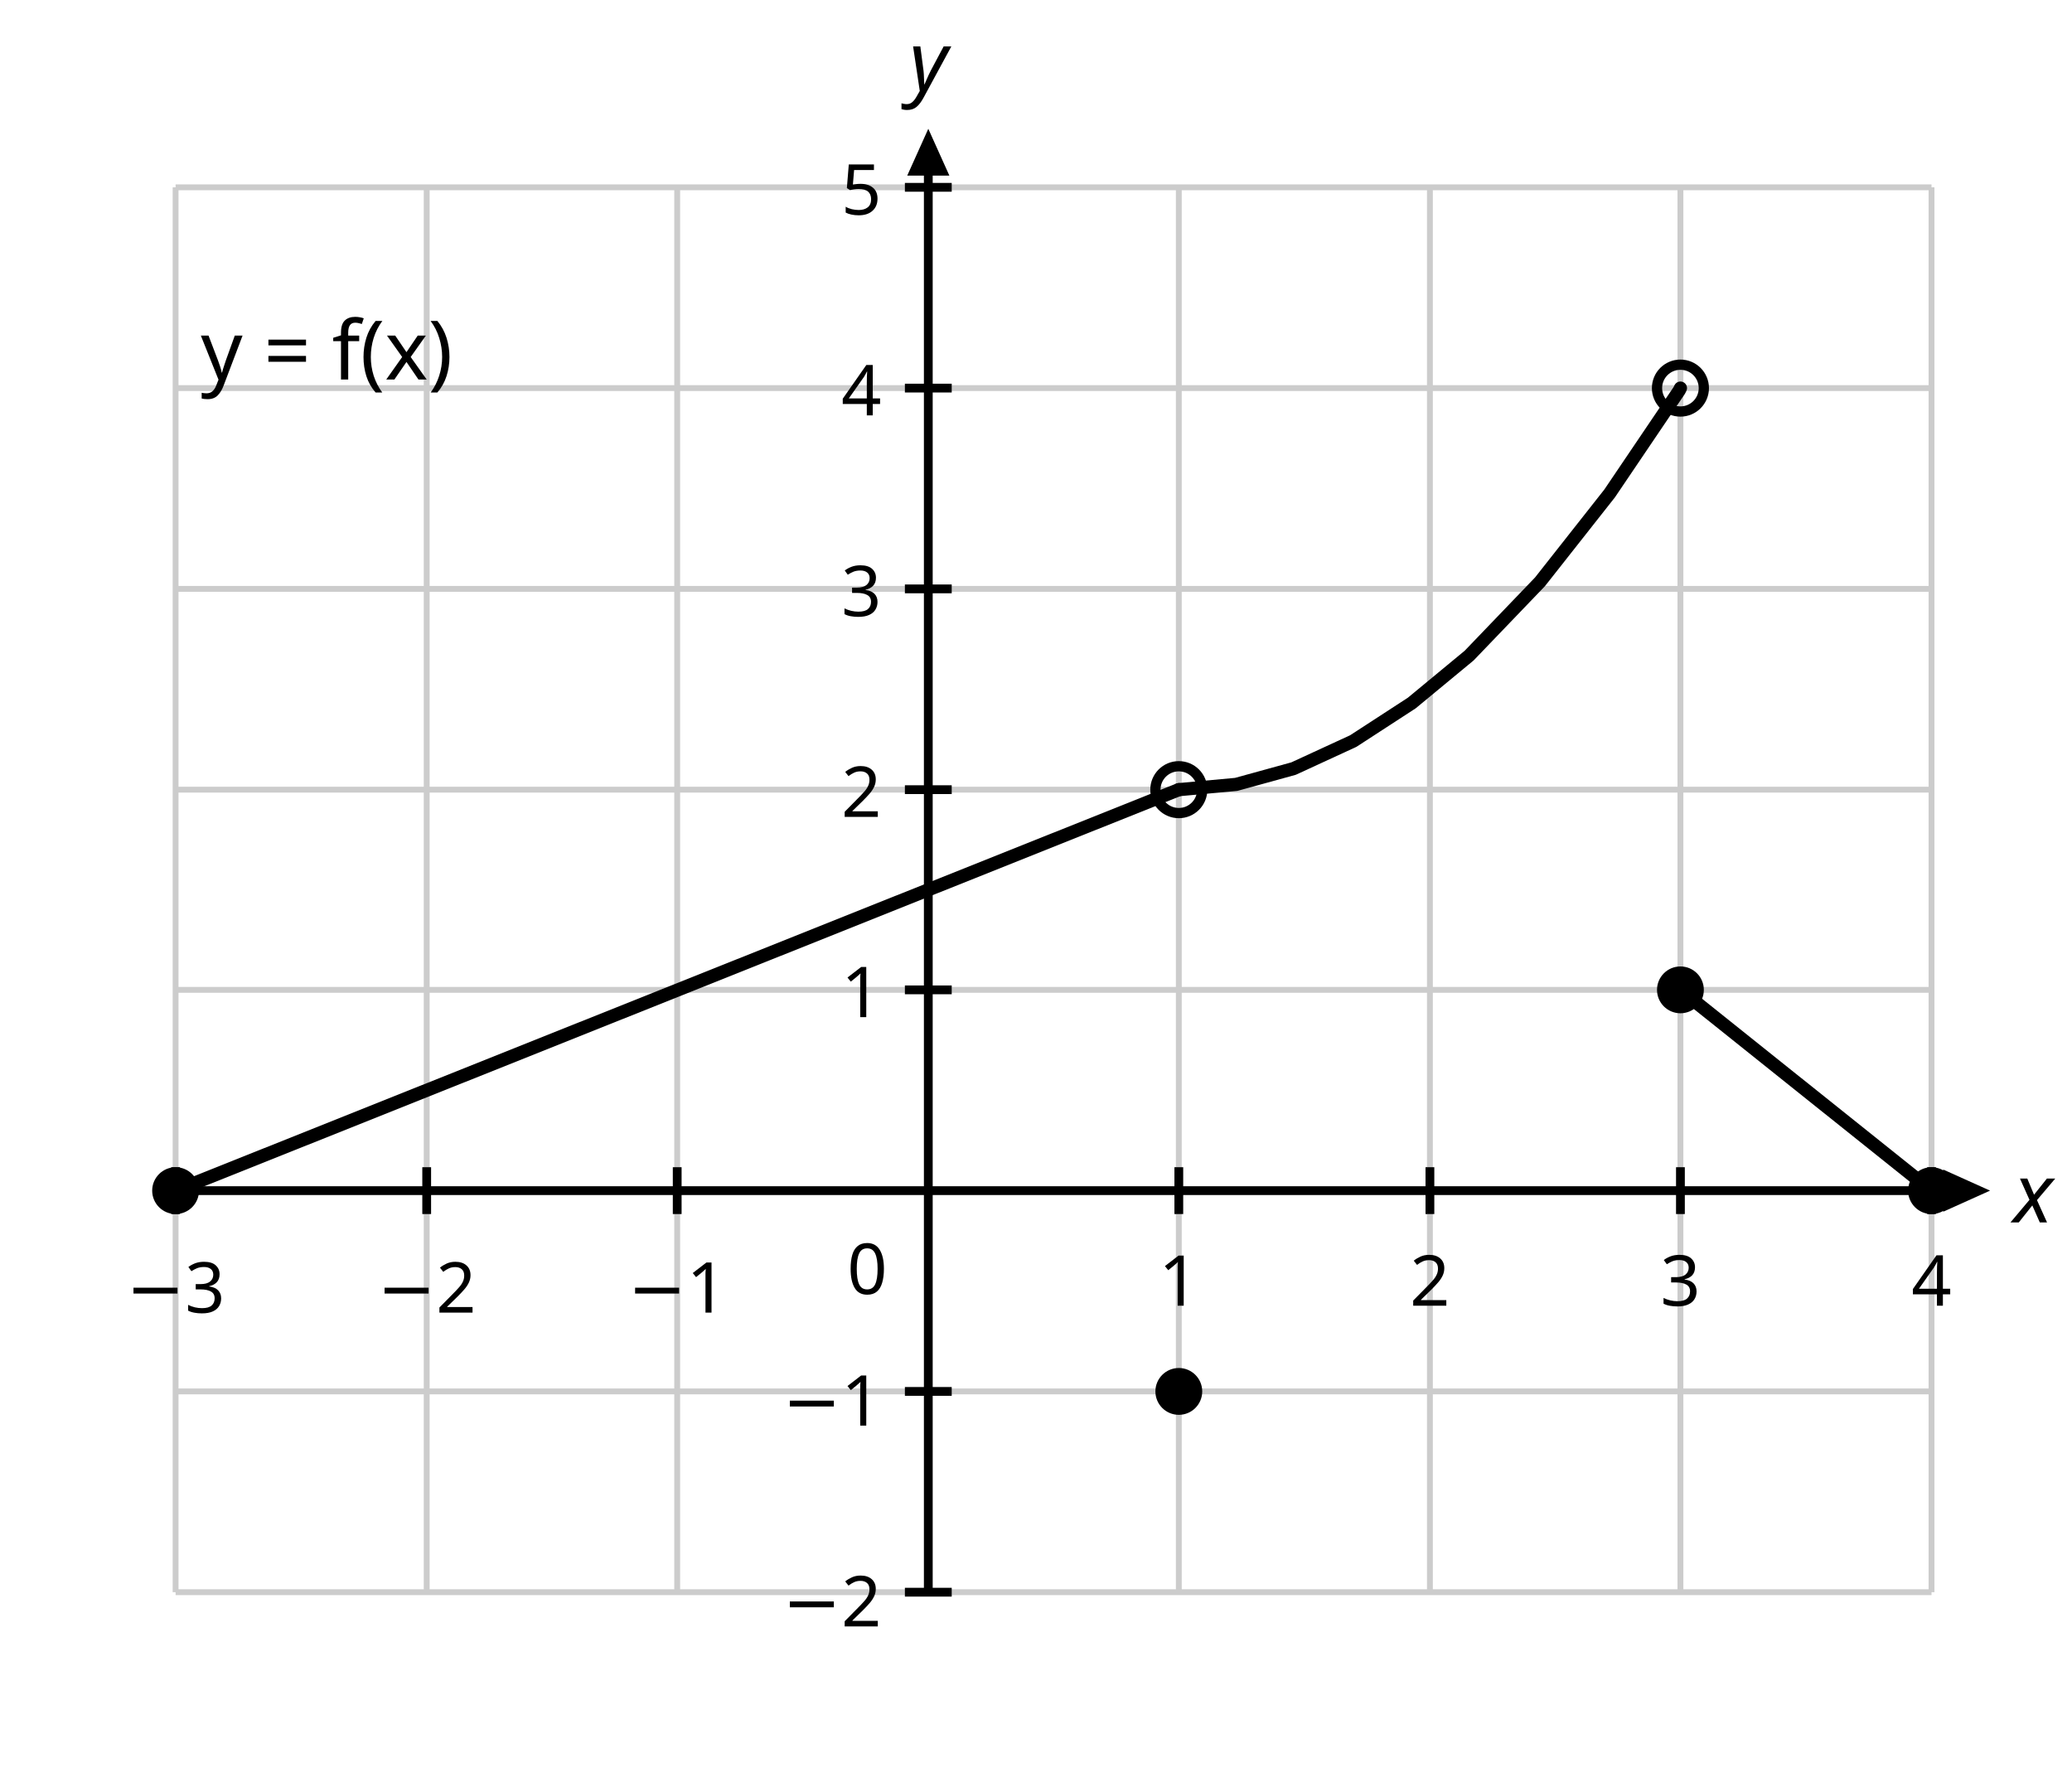
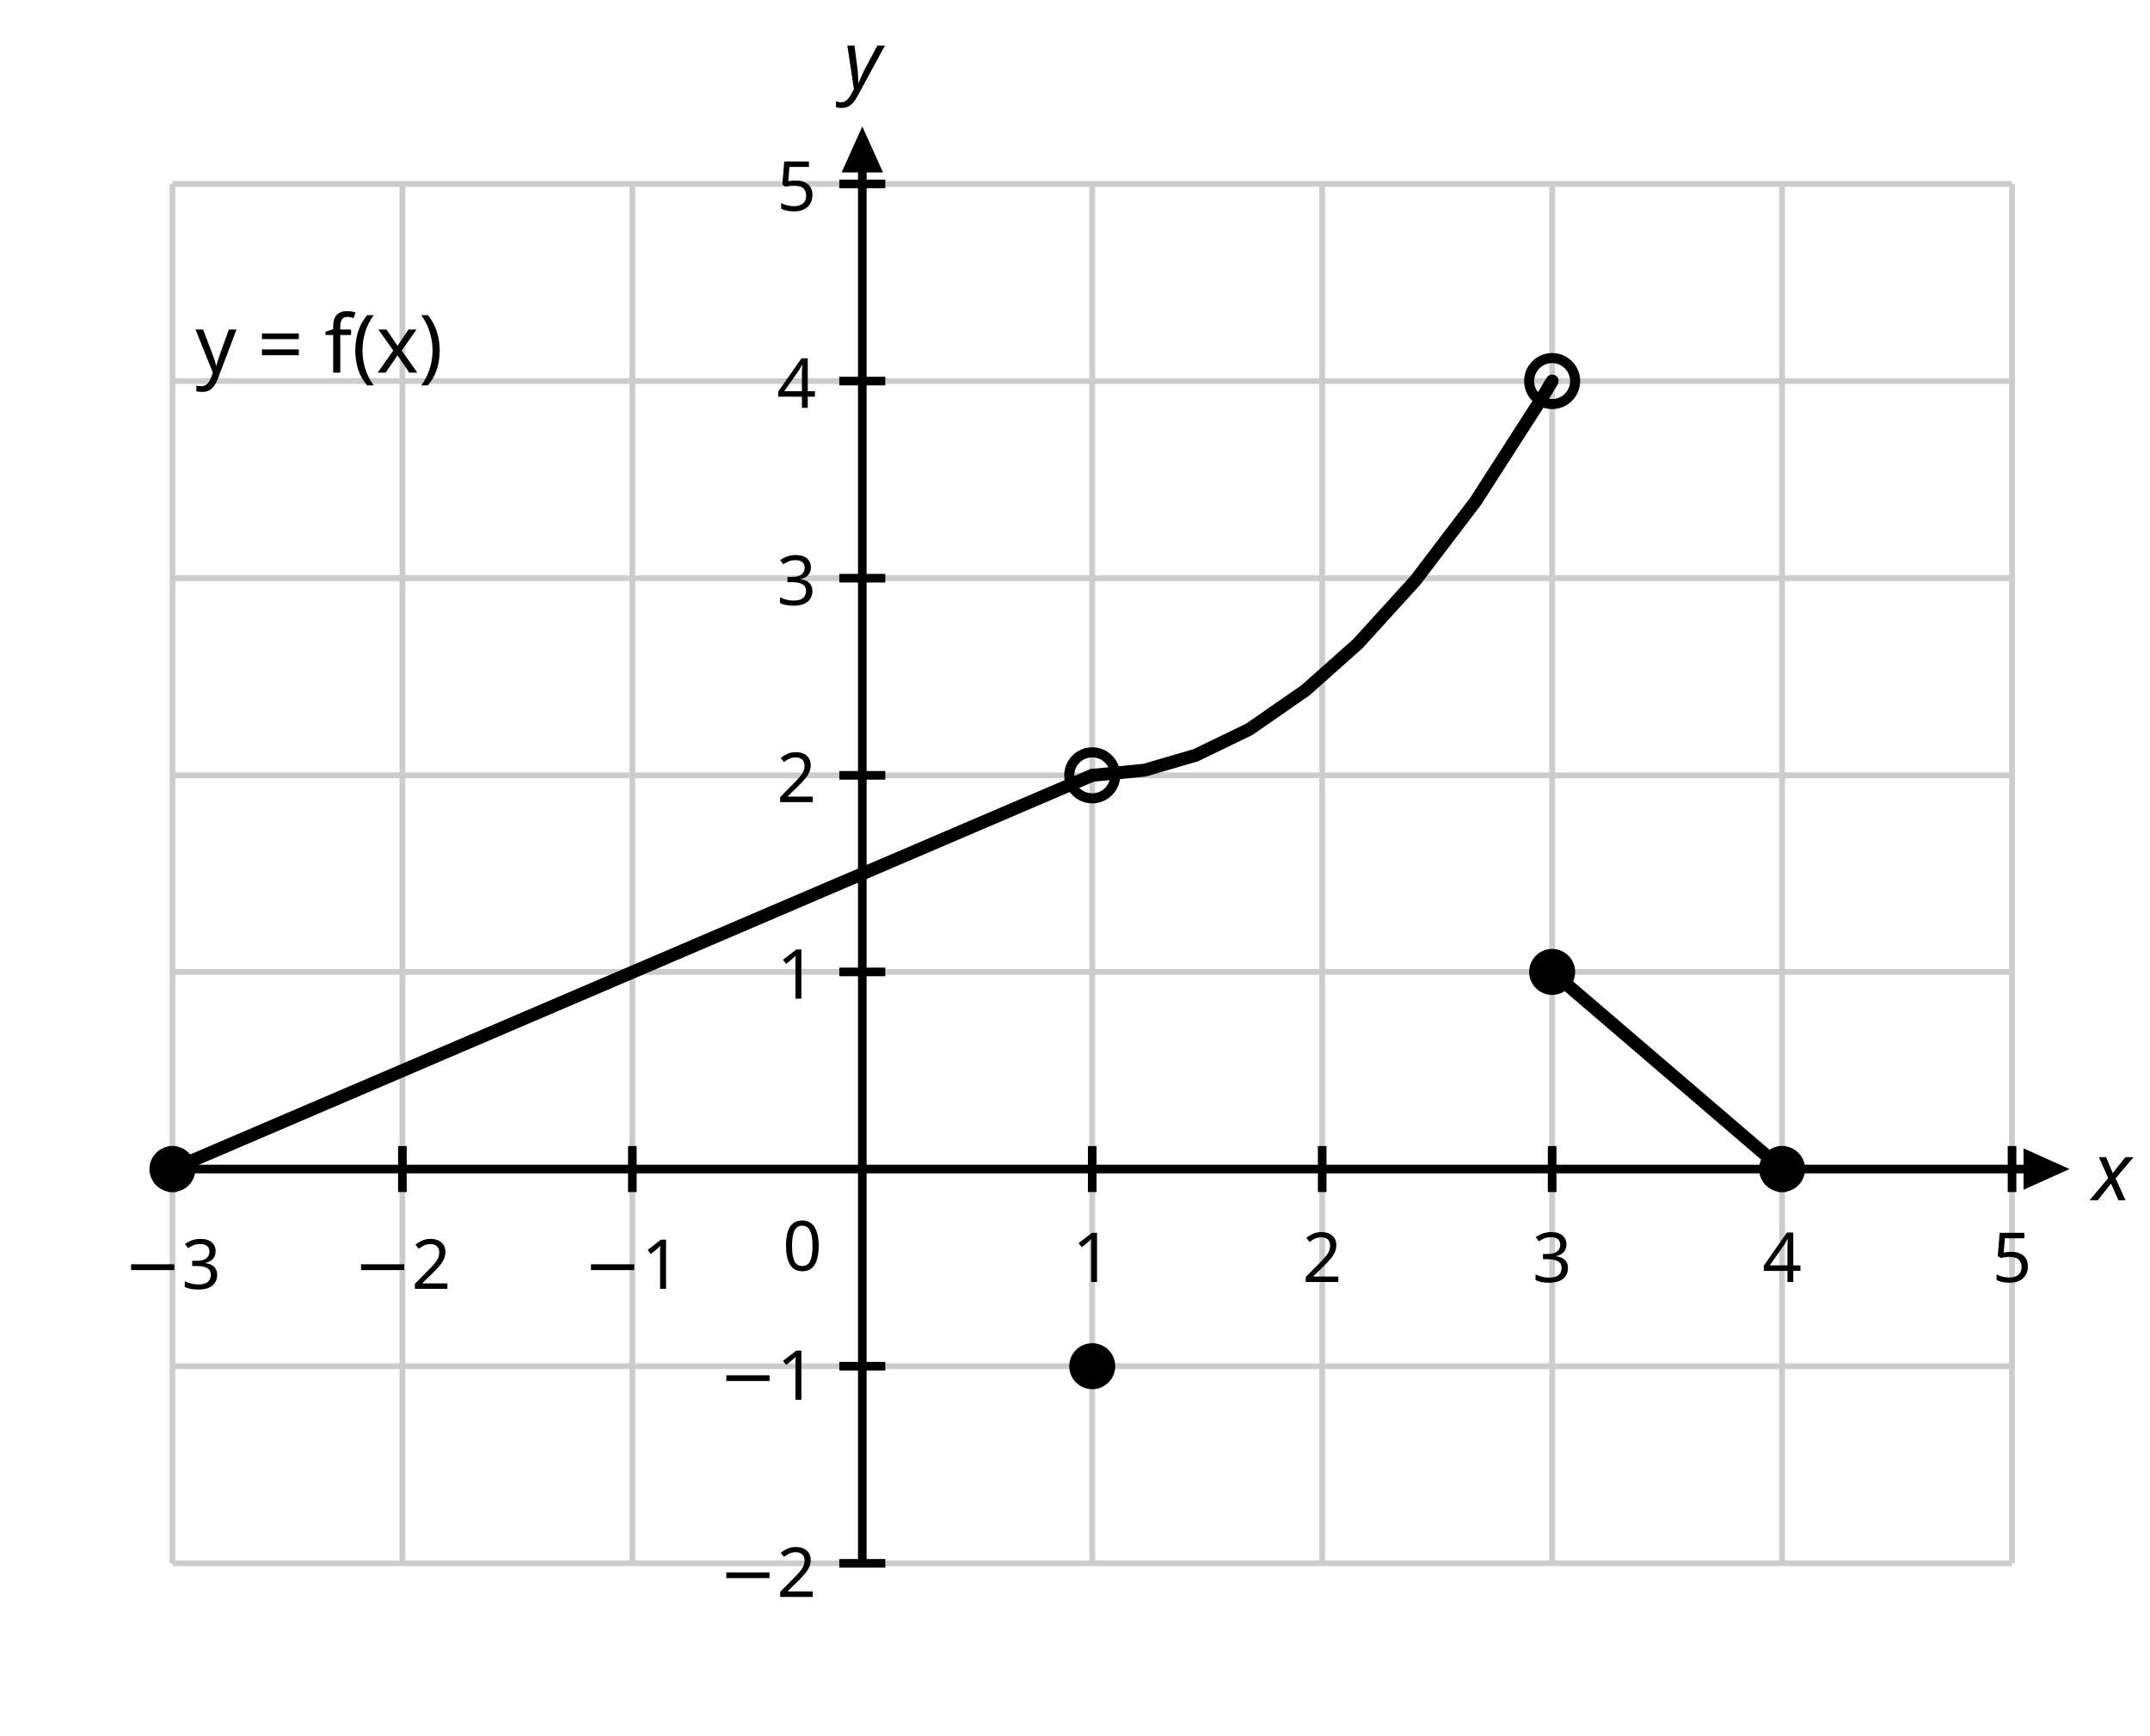
- <svg xmlns="http://www.w3.org/2000/svg" viewBox="0 0 354 302">
-   <path d="M30 272V32M72.9 272V32M115.7 272V32M201.4 272V32M244.3 272V32M287.1 272V32M330 272V32M30 272H330M30 237.7H330M30 169.1H330M30 134.9H330M30 100.6H330M30 66.3H330M30 32H330" fill="none" stroke="currentColor" stroke-width="1" stroke-opacity="0.2" />
-   <line x1="30" y1="203.4" x2="333.6" y2="203.4" stroke="currentColor" stroke-width="1.5" />
-   <polygon points="340,203.4 332,207 332,199.8" fill="currentColor" stroke="none" />
-   <line x1="158.6" y1="272" x2="158.6" y2="28.4" stroke="currentColor" stroke-width="1.5" />
-   <polygon points="158.6,22 162.2,30 155,30" fill="currentColor" stroke="none" />
+ <svg xmlns="http://www.w3.org/2000/svg" viewBox="0 0 374 302">
+   <path d="M30 272V32M70 272V32M110 272V32M190 272V32M230 272V32M270 272V32M310 272V32M350 272V32M30 272H350M30 237.7H350M30 169.1H350M30 134.9H350M30 100.6H350M30 66.3H350M30 32H350" fill="none" stroke="currentColor" stroke-width="1" stroke-opacity="0.2" />
+   <line x1="30" y1="203.4" x2="353.6" y2="203.4" stroke="currentColor" stroke-width="1.5" />
+   <polygon points="360,203.4 352,207 352,199.8" fill="currentColor" stroke="none" />
+   <line x1="150" y1="272" x2="150" y2="28.4" stroke="currentColor" stroke-width="1.5" />
+   <polygon points="150,22 153.6,30 146.4,30" fill="currentColor" stroke="none" />
  <text x="30" y="218.4" fill="currentColor" font-size="12" font-family="sans-serif" text-anchor="middle" dominant-baseline="central">−3</text>
-   <text x="72.9" y="218.4" fill="currentColor" font-size="12" font-family="sans-serif" text-anchor="middle" dominant-baseline="central">−2</text>
-   <text x="115.7" y="218.4" fill="currentColor" font-size="12" font-family="sans-serif" text-anchor="middle" dominant-baseline="central">−1</text>
-   <text x="201.4" y="218.4" fill="currentColor" font-size="12" font-family="sans-serif" text-anchor="middle" dominant-baseline="central">1</text>
-   <text x="244.3" y="218.4" fill="currentColor" font-size="12" font-family="sans-serif" text-anchor="middle" dominant-baseline="central">2</text>
-   <text x="287.1" y="218.4" fill="currentColor" font-size="12" font-family="sans-serif" text-anchor="middle" dominant-baseline="central">3</text>
-   <text x="330" y="218.4" fill="currentColor" font-size="12" font-family="sans-serif" text-anchor="middle" dominant-baseline="central">4</text>
-   <text x="150.6" y="272" fill="currentColor" font-size="12" font-family="sans-serif" text-anchor="end" dominant-baseline="central">−2</text>
-   <text x="150.6" y="237.7" fill="currentColor" font-size="12" font-family="sans-serif" text-anchor="end" dominant-baseline="central">−1</text>
-   <text x="150.6" y="169.1" fill="currentColor" font-size="12" font-family="sans-serif" text-anchor="end" dominant-baseline="central">1</text>
-   <text x="150.6" y="134.9" fill="currentColor" font-size="12" font-family="sans-serif" text-anchor="end" dominant-baseline="central">2</text>
-   <text x="150.6" y="100.6" fill="currentColor" font-size="12" font-family="sans-serif" text-anchor="end" dominant-baseline="central">3</text>
-   <text x="150.6" y="66.3" fill="currentColor" font-size="12" font-family="sans-serif" text-anchor="end" dominant-baseline="central">4</text>
-   <text x="150.6" y="32" fill="currentColor" font-size="12" font-family="sans-serif" text-anchor="end" dominant-baseline="central">5</text>
-   <path d="M30 199.4V207.4M72.9 199.4V207.4M115.7 199.4V207.4M201.4 199.4V207.4M244.3 199.4V207.4M287.1 199.4V207.4M330 199.4V207.4M154.6 272H162.6M154.6 237.7H162.6M154.6 169.1H162.6M154.6 134.9H162.6M154.6 100.6H162.6M154.6 66.3H162.6M154.6 32H162.6" fill="none" stroke="currentColor" stroke-width="1.5" />
-   <text x="151.6" y="216.4" fill="currentColor" font-size="12" font-family="sans-serif" text-anchor="end" dominant-baseline="central">0</text>
-   <text x="344" y="203.4" fill="currentColor" font-size="14" font-family="sans-serif" font-style="italic" text-anchor="start" dominant-baseline="central">x</text>
-   <text x="158.6" y="10" fill="currentColor" font-size="14" font-family="sans-serif" font-style="italic" text-anchor="middle" dominant-baseline="central">y</text>
-   <line x1="30" y1="203.4" x2="201.4" y2="134.9" stroke="currentColor" stroke-width="2.25" stroke-linecap="round" />
+   <text x="70" y="218.4" fill="currentColor" font-size="12" font-family="sans-serif" text-anchor="middle" dominant-baseline="central">−2</text>
+   <text x="110" y="218.4" fill="currentColor" font-size="12" font-family="sans-serif" text-anchor="middle" dominant-baseline="central">−1</text>
+   <text x="190" y="218.4" fill="currentColor" font-size="12" font-family="sans-serif" text-anchor="middle" dominant-baseline="central">1</text>
+   <text x="230" y="218.4" fill="currentColor" font-size="12" font-family="sans-serif" text-anchor="middle" dominant-baseline="central">2</text>
+   <text x="270" y="218.4" fill="currentColor" font-size="12" font-family="sans-serif" text-anchor="middle" dominant-baseline="central">3</text>
+   <text x="310" y="218.4" fill="currentColor" font-size="12" font-family="sans-serif" text-anchor="middle" dominant-baseline="central">4</text>
+   <text x="350" y="218.4" fill="currentColor" font-size="12" font-family="sans-serif" text-anchor="middle" dominant-baseline="central">5</text>
+   <text x="142" y="272" fill="currentColor" font-size="12" font-family="sans-serif" text-anchor="end" dominant-baseline="central">−2</text>
+   <text x="142" y="237.7" fill="currentColor" font-size="12" font-family="sans-serif" text-anchor="end" dominant-baseline="central">−1</text>
+   <text x="142" y="169.1" fill="currentColor" font-size="12" font-family="sans-serif" text-anchor="end" dominant-baseline="central">1</text>
+   <text x="142" y="134.9" fill="currentColor" font-size="12" font-family="sans-serif" text-anchor="end" dominant-baseline="central">2</text>
+   <text x="142" y="100.6" fill="currentColor" font-size="12" font-family="sans-serif" text-anchor="end" dominant-baseline="central">3</text>
+   <text x="142" y="66.3" fill="currentColor" font-size="12" font-family="sans-serif" text-anchor="end" dominant-baseline="central">4</text>
+   <text x="142" y="32" fill="currentColor" font-size="12" font-family="sans-serif" text-anchor="end" dominant-baseline="central">5</text>
+   <path d="M30 199.4V207.4M70 199.4V207.4M110 199.4V207.4M190 199.4V207.4M230 199.4V207.4M270 199.4V207.4M310 199.4V207.4M350 199.4V207.4M146 272H154M146 237.7H154M146 169.1H154M146 134.9H154M146 100.6H154M146 66.3H154M146 32H154" fill="none" stroke="currentColor" stroke-width="1.5" />
+   <text x="143" y="216.4" fill="currentColor" font-size="12" font-family="sans-serif" text-anchor="end" dominant-baseline="central">0</text>
+   <text x="364" y="203.4" fill="currentColor" font-size="14" font-family="sans-serif" font-style="italic" text-anchor="start" dominant-baseline="central">x</text>
+   <text x="150" y="10" fill="currentColor" font-size="14" font-family="sans-serif" font-style="italic" text-anchor="middle" dominant-baseline="central">y</text>
+   <line x1="30" y1="203.4" x2="190" y2="134.9" stroke="currentColor" stroke-width="2.25" stroke-linecap="round" />
  <circle cx="30" cy="203.4" r="4" fill="currentColor" stroke="none" />
-   <circle cx="201.4" cy="134.9" r="4" fill="none" stroke="currentColor" stroke-width="1.75" />
-   <circle cx="201.4" cy="237.7" r="4" fill="currentColor" stroke="none" />
-   <polyline points="201.4,134.9 211.2,134 221,131.3 231.2,126.6 241.2,120.1 251,112 263.1,99.4 275,84.3 286.9,66.7 287.1,66.3" fill="none" stroke="currentColor" stroke-width="2.25" stroke-linecap="round" stroke-linejoin="round" />
-   <circle cx="287.1" cy="66.3" r="4" fill="none" stroke="currentColor" stroke-width="1.75" />
-   <line x1="287.1" y1="169.1" x2="330" y2="203.4" stroke="currentColor" stroke-width="2.25" stroke-linecap="round" />
-   <circle cx="287.1" cy="169.1" r="4" fill="currentColor" stroke="none" />
-   <circle cx="330" cy="203.4" r="4" fill="currentColor" stroke="none" />
-   <text x="34.3" y="59.4" fill="currentColor" font-size="14" font-family="sans-serif" text-anchor="start" dominant-baseline="central">y = f(x)</text>
+   <circle cx="190" cy="134.9" r="4" fill="none" stroke="currentColor" stroke-width="1.75" />
+   <circle cx="190" cy="237.7" r="4" fill="currentColor" stroke="none" />
+   <polyline points="190,134.9 199.1,134 208,131.4 217.3,126.9 227.1,120.1 236.2,112 246.2,101 256.7,87.2 268.2,69.3 270,66.3" fill="none" stroke="currentColor" stroke-width="2.25" stroke-linecap="round" stroke-linejoin="round" />
+   <circle cx="270" cy="66.3" r="4" fill="none" stroke="currentColor" stroke-width="1.75" />
+   <line x1="270" y1="169.1" x2="310" y2="203.4" stroke="currentColor" stroke-width="2.25" stroke-linecap="round" />
+   <circle cx="270" cy="169.1" r="4" fill="currentColor" stroke="none" />
+   <circle cx="310" cy="203.4" r="4" fill="currentColor" stroke="none" />
+   <text x="34" y="59.4" fill="currentColor" font-size="14" font-family="sans-serif" text-anchor="start" dominant-baseline="central">y = f(x)</text>
</svg>
